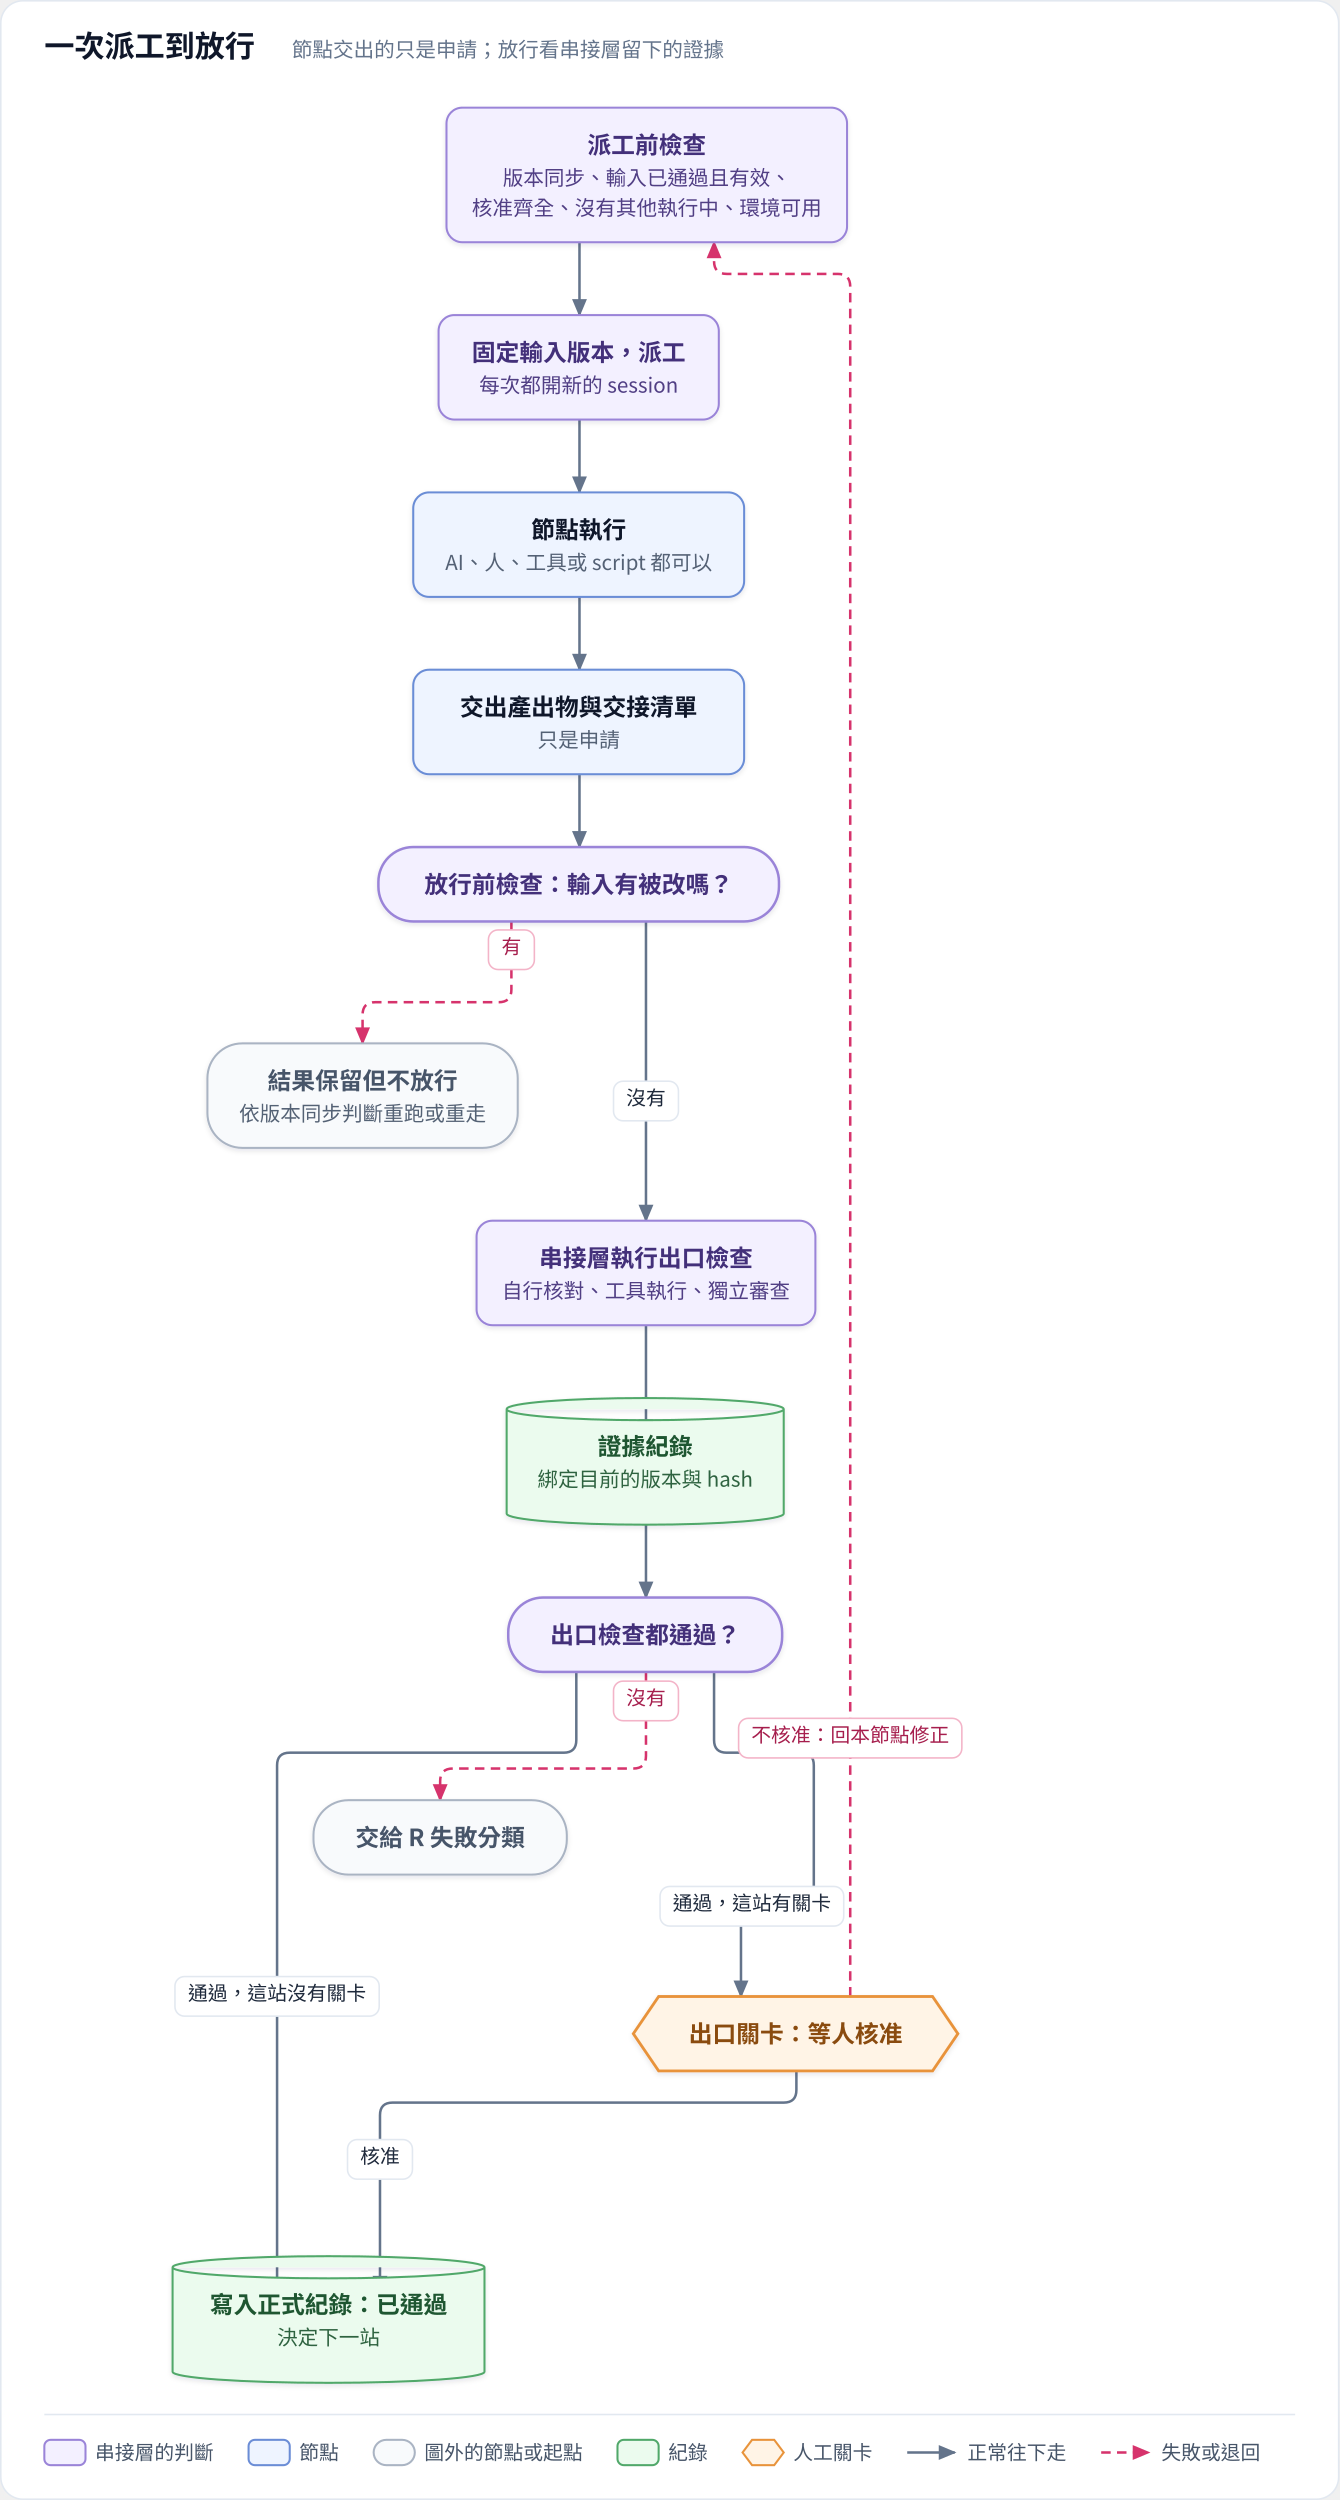
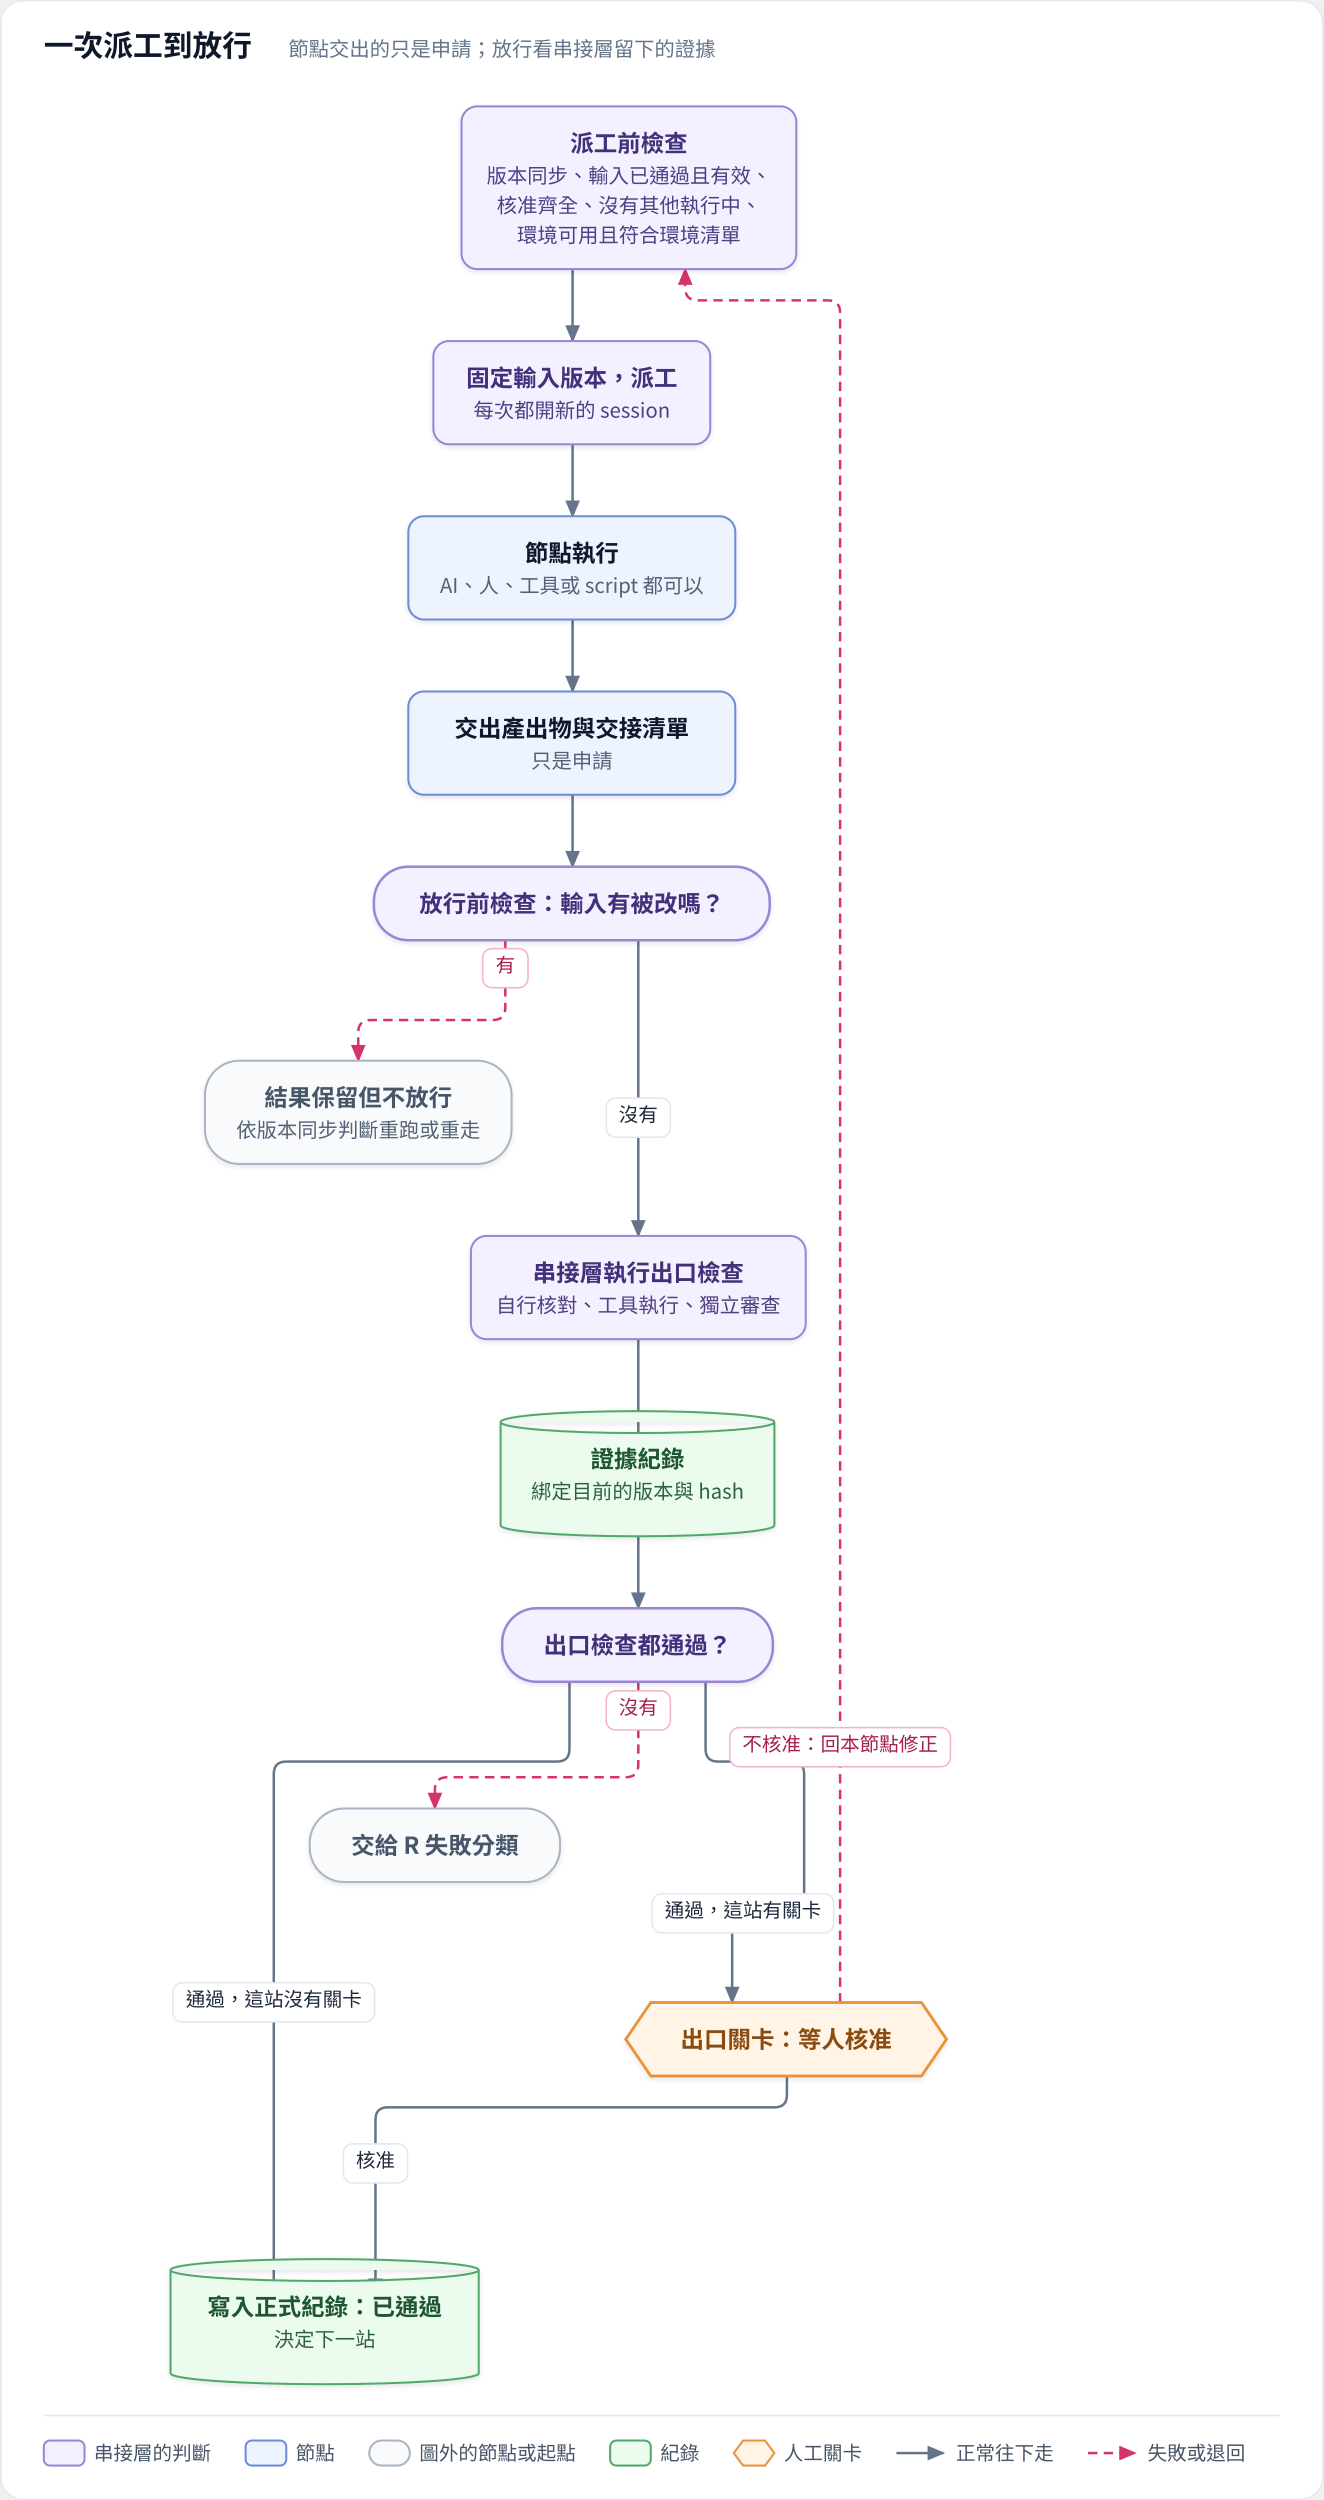
- <svg xmlns="http://www.w3.org/2000/svg" width="846" height="1579" viewBox="0 0 846 1579" font-family="'PingFang TC','Noto Sans TC','Microsoft JhengHei','Noto Sans CJK TC',system-ui,-apple-system,'Segoe UI',sans-serif" role="img" aria-label="一次派工到放行">
+ <svg xmlns="http://www.w3.org/2000/svg" width="846" height="1598" viewBox="0 0 846 1598" font-family="'PingFang TC','Noto Sans TC','Microsoft JhengHei','Noto Sans CJK TC',system-ui,-apple-system,'Segoe UI',sans-serif" role="img" aria-label="一次派工到放行">
  <defs>
    <marker id="a-normal" viewBox="0 0 10 10" refX="9" refY="5" markerWidth="7" markerHeight="7" orient="auto-start-reverse">
      <path d="M0,0.8 L10,5 L0,9.2 Z" fill="#64748B" />
    </marker>
    <marker id="a-back" viewBox="0 0 10 10" refX="9" refY="5" markerWidth="7" markerHeight="7" orient="auto-start-reverse">
      <path d="M0,0.8 L10,5 L0,9.2 Z" fill="#D6336C" />
    </marker>
    <marker id="a-wait" viewBox="0 0 10 10" refX="9" refY="5" markerWidth="7" markerHeight="7" orient="auto-start-reverse">
      <path d="M0,0.8 L10,5 L0,9.2 Z" fill="#94A3B8" />
    </marker>
    <marker id="a-strong" viewBox="0 0 10 10" refX="9" refY="5" markerWidth="5" markerHeight="5" orient="auto-start-reverse">
      <path d="M0,0.8 L10,5 L0,9.2 Z" fill="#334155" />
    </marker>
    <filter id="sh" x="-10%" y="-10%" width="120%" height="140%">
      <feDropShadow dx="0" dy="1.5" stdDeviation="1.6" flood-color="#0F172A" flood-opacity="0.10" />
    </filter>
  </defs>
-   <rect x="0.5" y="0.5" width="845" height="1578" rx="14" fill="#FFFFFF" stroke="#E2E8F0" />
+   <rect x="0.5" y="0.5" width="845" height="1597" rx="14" fill="#FFFFFF" stroke="#E2E8F0" />
  <text x="28" y="36" font-size="19" font-weight="700" fill="#0F172A">一次派工到放行</text>
  <text x="184.31" y="36" font-size="13" fill="#64748B">節點交出的只是申請；放行看串接層留下的證據</text>
-   <line x1="28" y1="1525" x2="818" y2="1525" stroke="#E2E8F0" />
-   <path d="M366,153 L366,199" fill="none" stroke="#64748B" stroke-width="1.6" marker-end="url(#a-normal)" />
-   <path d="M366,265 L366,311" fill="none" stroke="#64748B" stroke-width="1.6" marker-end="url(#a-normal)" />
-   <path d="M366,377 L366,423" fill="none" stroke="#64748B" stroke-width="1.6" marker-end="url(#a-normal)" />
-   <path d="M366,489 L366,535" fill="none" stroke="#64748B" stroke-width="1.6" marker-end="url(#a-normal)" />
-   <path d="M323,582 L323,625 Q323,633 315,633 L237,633 Q229,633 229,641 L229,659" fill="none" stroke="#D6336C" stroke-width="1.6" stroke-dasharray="6 4" marker-end="url(#a-back)" />
-   <path d="M408,582 L408,771" fill="none" stroke="#64748B" stroke-width="1.6" marker-end="url(#a-normal)" />
-   <path d="M408,837 L408,906.618" fill="none" stroke="#64748B" stroke-width="1.6" marker-end="url(#a-normal)" />
-   <path d="M408,906.618 L408,1009" fill="none" stroke="#64748B" stroke-width="1.6" marker-end="url(#a-normal)" />
-   <path d="M408,1056 L408,1109 Q408,1117 400,1117 L286,1117 Q278,1117 278,1125 L278,1137" fill="none" stroke="#D6336C" stroke-width="1.6" stroke-dasharray="6 4" marker-end="url(#a-back)" />
-   <path d="M451,1056 L451,1099 Q451,1107 459,1107 L506,1107 Q514,1107 514,1115 L514,1196 Q514,1204 506,1204 L476,1204 Q468,1204 468,1212 L468,1261" fill="none" stroke="#64748B" stroke-width="1.6" marker-end="url(#a-normal)" />
-   <path d="M364,1056 L364,1099 Q364,1107 356,1107 L183,1107 Q175,1107 175,1115 L175,1448.993" fill="none" stroke="#64748B" stroke-width="1.6" marker-end="url(#a-normal)" />
-   <path d="M503,1308 L503,1320 Q503,1328 495,1328 L248,1328 Q240,1328 240,1336 L240,1447.524" fill="none" stroke="#64748B" stroke-width="1.6" marker-end="url(#a-normal)" />
-   <path d="M537,1261 L537,181 Q537,173 529,173 L459,173 Q451,173 451,165 L451,153" fill="none" stroke="#D6336C" stroke-width="1.6" stroke-dasharray="6 4" marker-end="url(#a-back)" />
-   <rect x="282" y="68" width="253" height="85" rx="10" fill="#F3F0FF" stroke="#9A84D8" stroke-width="1.3" filter="url(#sh)" />
-   <text x="408.5" y="97" font-size="15" font-weight="700" fill="#43307A" text-anchor="middle">派工前檢查</text>
-   <text x="408.5" y="117" font-size="13" fill="#43307A" text-anchor="middle" opacity="0.92">版本同步、輸入已通過且有效、</text>
-   <text x="408.5" y="136" font-size="13" fill="#43307A" text-anchor="middle" opacity="0.92">核准齊全、沒有其他執行中、環境可用</text>
-   <rect x="277" y="199" width="177" height="66" rx="10" fill="#F3F0FF" stroke="#9A84D8" stroke-width="1.3" filter="url(#sh)" />
-   <text x="365.5" y="228" font-size="15" font-weight="700" fill="#43307A" text-anchor="middle">固定輸入版本，派工</text>
-   <text x="365.5" y="248" font-size="13" fill="#43307A" text-anchor="middle" opacity="0.92">每次都開新的 session</text>
-   <rect x="261" y="311" width="209" height="66" rx="10" fill="#EEF4FF" stroke="#6B8DD6" stroke-width="1.3" filter="url(#sh)" />
-   <text x="365.5" y="340" font-size="15" font-weight="700" fill="#0F172A" text-anchor="middle">節點執行</text>
-   <text x="365.5" y="360" font-size="13" fill="#475569" text-anchor="middle" opacity="0.92">AI、人、工具或 script 都可以</text>
-   <rect x="261" y="423" width="209" height="66" rx="10" fill="#EEF4FF" stroke="#6B8DD6" stroke-width="1.3" filter="url(#sh)" />
-   <text x="365.5" y="452" font-size="15" font-weight="700" fill="#0F172A" text-anchor="middle">交出產出物與交接清單</text>
-   <text x="365.5" y="472" font-size="13" fill="#475569" text-anchor="middle" opacity="0.92">只是申請</text>
-   <rect x="239" y="535" width="253" height="47" rx="22" fill="#F3F0FF" stroke="#9A84D8" stroke-width="1.6" filter="url(#sh)" />
-   <text x="365.5" y="564" font-size="15" font-weight="700" fill="#43307A" text-anchor="middle">放行前檢查：輸入有被改嗎？</text>
-   <rect x="131" y="659" width="196" height="66" rx="22" fill="#F8FAFC" stroke="#AAB4C3" stroke-width="1.3" filter="url(#sh)" />
-   <text x="229" y="688" font-size="15" font-weight="700" fill="#475569" text-anchor="middle">結果保留但不放行</text>
-   <text x="229" y="708" font-size="13" fill="#475569" text-anchor="middle" opacity="0.92">依版本同步判斷重跑或重走</text>
-   <rect x="301" y="771" width="214" height="66" rx="10" fill="#F3F0FF" stroke="#9A84D8" stroke-width="1.3" filter="url(#sh)" />
-   <text x="408" y="800" font-size="15" font-weight="700" fill="#43307A" text-anchor="middle">串接層執行出口檢查</text>
-   <text x="408" y="820" font-size="13" fill="#43307A" text-anchor="middle" opacity="0.92">自行核對、工具執行、獨立審查</text>
-   <path d="M320,890 A87.5,7 0 0 1 495,890 V956 A87.5,7 0 0 1 320,956 Z M320,890 A87.5,7 0 0 0 495,890" fill="#EBFBEE" stroke="#51A86A" stroke-width="1.3" filter="url(#sh)" />
-   <text x="407.5" y="919" font-size="15" font-weight="700" fill="#1E5631" text-anchor="middle">證據紀錄</text>
-   <text x="407.5" y="939" font-size="13" fill="#1E5631" text-anchor="middle" opacity="0.92">綁定目前的版本與 hash</text>
-   <rect x="321" y="1009" width="173" height="47" rx="22" fill="#F3F0FF" stroke="#9A84D8" stroke-width="1.6" filter="url(#sh)" />
-   <text x="407.5" y="1038" font-size="15" font-weight="700" fill="#43307A" text-anchor="middle">出口檢查都通過？</text>
-   <rect x="198" y="1137" width="160" height="47" rx="22" fill="#F8FAFC" stroke="#AAB4C3" stroke-width="1.3" filter="url(#sh)" />
-   <text x="278" y="1166" font-size="15" font-weight="700" fill="#475569" text-anchor="middle">交給 R 失敗分類</text>
-   <path d="M416,1261 H589 L605,1284.5 L589,1308 H416 L400,1284.5 Z" fill="#FFF4E6" stroke="#E8933B" stroke-width="1.8" filter="url(#sh)" />
-   <text x="502.5" y="1290" font-size="15" font-weight="700" fill="#8A4B0F" text-anchor="middle">出口關卡：等人核准</text>
-   <path d="M109,1432 A98.5,7 0 0 1 306,1432 V1498 A98.5,7 0 0 1 109,1498 Z M109,1432 A98.5,7 0 0 0 306,1432" fill="#EBFBEE" stroke="#51A86A" stroke-width="1.3" filter="url(#sh)" />
-   <text x="207.5" y="1461" font-size="15" font-weight="700" fill="#1E5631" text-anchor="middle">寫入正式紀錄：已通過</text>
-   <text x="207.5" y="1481" font-size="13" fill="#1E5631" text-anchor="middle" opacity="0.92">決定下一站</text>
-   <rect x="308.5" y="587.35" width="29" height="25" rx="6" fill="#FFFFFF" stroke="#F3B4C8" />
-   <text x="323" y="602.35" font-size="12.5" fill="#A61E4D" text-anchor="middle">有</text>
-   <rect x="387.5" y="682.9" width="41" height="25" rx="6" fill="#FFFFFF" stroke="#E2E8F0" />
-   <text x="408" y="697.9" font-size="12.5" fill="#1E293B" text-anchor="middle">沒有</text>
-   <rect x="387.5" y="1061.8" width="41" height="25" rx="6" fill="#FFFFFF" stroke="#F3B4C8" />
-   <text x="408" y="1076.8" font-size="12.5" fill="#A61E4D" text-anchor="middle">沒有</text>
-   <rect x="416.9" y="1191.5" width="116" height="25" rx="6" fill="#FFFFFF" stroke="#E2E8F0" />
-   <text x="474.9" y="1206.5" font-size="12.5" fill="#1E293B" text-anchor="middle">通過，這站有關卡</text>
-   <rect x="110.5" y="1248.397" width="129" height="25" rx="6" fill="#FFFFFF" stroke="#E2E8F0" />
-   <text x="175" y="1263.397" font-size="12.5" fill="#1E293B" text-anchor="middle">通過，這站沒有關卡</text>
-   <rect x="219.5" y="1351.357" width="41" height="25" rx="6" fill="#FFFFFF" stroke="#E2E8F0" />
-   <text x="240" y="1366.357" font-size="12.5" fill="#1E293B" text-anchor="middle">核准</text>
-   <rect x="466.5" y="1085.3" width="141" height="25" rx="6" fill="#FFFFFF" stroke="#F3B4C8" />
-   <text x="537" y="1100.3" font-size="12.5" fill="#A61E4D" text-anchor="middle">不核准：回本節點修正</text>
-   <rect x="28" y="1541" width="26" height="16" rx="4" fill="#F3F0FF" stroke="#9A84D8" stroke-width="1.3" />
-   <text x="60" y="1553.5" font-size="12.5" fill="#475569">串接層的判斷</text>
-   <rect x="157" y="1541" width="26" height="16" rx="4" fill="#EEF4FF" stroke="#6B8DD6" stroke-width="1.3" />
-   <text x="189" y="1553.5" font-size="12.5" fill="#475569">節點</text>
-   <rect x="236" y="1541" width="26" height="16" rx="8" fill="#F8FAFC" stroke="#AAB4C3" stroke-width="1.3" />
-   <text x="268" y="1553.5" font-size="12.5" fill="#475569">圖外的節點或起點</text>
-   <rect x="390" y="1541" width="26" height="16" rx="4" fill="#EBFBEE" stroke="#51A86A" stroke-width="1.3" />
-   <text x="422" y="1553.5" font-size="12.5" fill="#475569">紀錄</text>
-   <path d="M475,1541 H489 L495,1549 L489,1557 H475 L469,1549 Z" fill="#FFF4E6" stroke="#E8933B" stroke-width="1.3" />
-   <text x="501" y="1553.5" font-size="12.5" fill="#475569">人工關卡</text>
-   <path d="M573,1549 H603" stroke="#64748B" stroke-width="1.6" marker-end="url(#a-normal)" />
-   <text x="611" y="1553.5" font-size="12.5" fill="#475569">正常往下走</text>
-   <path d="M695.5,1549 H725.5" stroke="#D6336C" stroke-width="1.6" stroke-dasharray="6 4" marker-end="url(#a-back)" />
-   <text x="733.5" y="1553.5" font-size="12.5" fill="#475569">失敗或退回</text>
+   <line x1="28" y1="1544" x2="818" y2="1544" stroke="#E2E8F0" />
+   <path d="M366,172 L366,218" fill="none" stroke="#64748B" stroke-width="1.6" marker-end="url(#a-normal)" />
+   <path d="M366,284 L366,330" fill="none" stroke="#64748B" stroke-width="1.6" marker-end="url(#a-normal)" />
+   <path d="M366,396 L366,442" fill="none" stroke="#64748B" stroke-width="1.6" marker-end="url(#a-normal)" />
+   <path d="M366,508 L366,554" fill="none" stroke="#64748B" stroke-width="1.6" marker-end="url(#a-normal)" />
+   <path d="M323,601 L323,644 Q323,652 315,652 L237,652 Q229,652 229,660 L229,678" fill="none" stroke="#D6336C" stroke-width="1.6" stroke-dasharray="6 4" marker-end="url(#a-back)" />
+   <path d="M408,601 L408,790" fill="none" stroke="#64748B" stroke-width="1.6" marker-end="url(#a-normal)" />
+   <path d="M408,856 L408,925.618" fill="none" stroke="#64748B" stroke-width="1.6" marker-end="url(#a-normal)" />
+   <path d="M408,925.618 L408,1028" fill="none" stroke="#64748B" stroke-width="1.6" marker-end="url(#a-normal)" />
+   <path d="M408,1075 L408,1128 Q408,1136 400,1136 L286,1136 Q278,1136 278,1144 L278,1156" fill="none" stroke="#D6336C" stroke-width="1.6" stroke-dasharray="6 4" marker-end="url(#a-back)" />
+   <path d="M451,1075 L451,1118 Q451,1126 459,1126 L506,1126 Q514,1126 514,1134 L514,1215 Q514,1223 506,1223 L476,1223 Q468,1223 468,1231 L468,1280" fill="none" stroke="#64748B" stroke-width="1.6" marker-end="url(#a-normal)" />
+   <path d="M364,1075 L364,1118 Q364,1126 356,1126 L183,1126 Q175,1126 175,1134 L175,1467.993" fill="none" stroke="#64748B" stroke-width="1.6" marker-end="url(#a-normal)" />
+   <path d="M503,1327 L503,1339 Q503,1347 495,1347 L248,1347 Q240,1347 240,1355 L240,1466.524" fill="none" stroke="#64748B" stroke-width="1.6" marker-end="url(#a-normal)" />
+   <path d="M537,1280 L537,200 Q537,192 529,192 L446,192 Q438,192 438,184 L438,172" fill="none" stroke="#D6336C" stroke-width="1.6" stroke-dasharray="6 4" marker-end="url(#a-back)" />
+   <rect x="295" y="68" width="214" height="104" rx="10" fill="#F3F0FF" stroke="#9A84D8" stroke-width="1.3" filter="url(#sh)" />
+   <text x="402" y="97" font-size="15" font-weight="700" fill="#43307A" text-anchor="middle">派工前檢查</text>
+   <text x="402" y="117" font-size="13" fill="#43307A" text-anchor="middle" opacity="0.92">版本同步、輸入已通過且有效、</text>
+   <text x="402" y="136" font-size="13" fill="#43307A" text-anchor="middle" opacity="0.92">核准齊全、沒有其他執行中、</text>
+   <text x="402" y="155" font-size="13" fill="#43307A" text-anchor="middle" opacity="0.92">環境可用且符合環境清單</text>
+   <rect x="277" y="218" width="177" height="66" rx="10" fill="#F3F0FF" stroke="#9A84D8" stroke-width="1.3" filter="url(#sh)" />
+   <text x="365.5" y="247" font-size="15" font-weight="700" fill="#43307A" text-anchor="middle">固定輸入版本，派工</text>
+   <text x="365.5" y="267" font-size="13" fill="#43307A" text-anchor="middle" opacity="0.92">每次都開新的 session</text>
+   <rect x="261" y="330" width="209" height="66" rx="10" fill="#EEF4FF" stroke="#6B8DD6" stroke-width="1.3" filter="url(#sh)" />
+   <text x="365.5" y="359" font-size="15" font-weight="700" fill="#0F172A" text-anchor="middle">節點執行</text>
+   <text x="365.5" y="379" font-size="13" fill="#475569" text-anchor="middle" opacity="0.92">AI、人、工具或 script 都可以</text>
+   <rect x="261" y="442" width="209" height="66" rx="10" fill="#EEF4FF" stroke="#6B8DD6" stroke-width="1.3" filter="url(#sh)" />
+   <text x="365.5" y="471" font-size="15" font-weight="700" fill="#0F172A" text-anchor="middle">交出產出物與交接清單</text>
+   <text x="365.5" y="491" font-size="13" fill="#475569" text-anchor="middle" opacity="0.92">只是申請</text>
+   <rect x="239" y="554" width="253" height="47" rx="22" fill="#F3F0FF" stroke="#9A84D8" stroke-width="1.6" filter="url(#sh)" />
+   <text x="365.5" y="583" font-size="15" font-weight="700" fill="#43307A" text-anchor="middle">放行前檢查：輸入有被改嗎？</text>
+   <rect x="131" y="678" width="196" height="66" rx="22" fill="#F8FAFC" stroke="#AAB4C3" stroke-width="1.3" filter="url(#sh)" />
+   <text x="229" y="707" font-size="15" font-weight="700" fill="#475569" text-anchor="middle">結果保留但不放行</text>
+   <text x="229" y="727" font-size="13" fill="#475569" text-anchor="middle" opacity="0.92">依版本同步判斷重跑或重走</text>
+   <rect x="301" y="790" width="214" height="66" rx="10" fill="#F3F0FF" stroke="#9A84D8" stroke-width="1.3" filter="url(#sh)" />
+   <text x="408" y="819" font-size="15" font-weight="700" fill="#43307A" text-anchor="middle">串接層執行出口檢查</text>
+   <text x="408" y="839" font-size="13" fill="#43307A" text-anchor="middle" opacity="0.92">自行核對、工具執行、獨立審查</text>
+   <path d="M320,909 A87.5,7 0 0 1 495,909 V975 A87.5,7 0 0 1 320,975 Z M320,909 A87.5,7 0 0 0 495,909" fill="#EBFBEE" stroke="#51A86A" stroke-width="1.3" filter="url(#sh)" />
+   <text x="407.5" y="938" font-size="15" font-weight="700" fill="#1E5631" text-anchor="middle">證據紀錄</text>
+   <text x="407.5" y="958" font-size="13" fill="#1E5631" text-anchor="middle" opacity="0.92">綁定目前的版本與 hash</text>
+   <rect x="321" y="1028" width="173" height="47" rx="22" fill="#F3F0FF" stroke="#9A84D8" stroke-width="1.6" filter="url(#sh)" />
+   <text x="407.5" y="1057" font-size="15" font-weight="700" fill="#43307A" text-anchor="middle">出口檢查都通過？</text>
+   <rect x="198" y="1156" width="160" height="47" rx="22" fill="#F8FAFC" stroke="#AAB4C3" stroke-width="1.3" filter="url(#sh)" />
+   <text x="278" y="1185" font-size="15" font-weight="700" fill="#475569" text-anchor="middle">交給 R 失敗分類</text>
+   <path d="M416,1280 H589 L605,1303.5 L589,1327 H416 L400,1303.5 Z" fill="#FFF4E6" stroke="#E8933B" stroke-width="1.8" filter="url(#sh)" />
+   <text x="502.5" y="1309" font-size="15" font-weight="700" fill="#8A4B0F" text-anchor="middle">出口關卡：等人核准</text>
+   <path d="M109,1451 A98.5,7 0 0 1 306,1451 V1517 A98.5,7 0 0 1 109,1517 Z M109,1451 A98.5,7 0 0 0 306,1451" fill="#EBFBEE" stroke="#51A86A" stroke-width="1.3" filter="url(#sh)" />
+   <text x="207.5" y="1480" font-size="15" font-weight="700" fill="#1E5631" text-anchor="middle">寫入正式紀錄：已通過</text>
+   <text x="207.5" y="1500" font-size="13" fill="#1E5631" text-anchor="middle" opacity="0.92">決定下一站</text>
+   <rect x="308.5" y="606.35" width="29" height="25" rx="6" fill="#FFFFFF" stroke="#F3B4C8" />
+   <text x="323" y="621.35" font-size="12.5" fill="#A61E4D" text-anchor="middle">有</text>
+   <rect x="387.5" y="701.9" width="41" height="25" rx="6" fill="#FFFFFF" stroke="#E2E8F0" />
+   <text x="408" y="716.9" font-size="12.5" fill="#1E293B" text-anchor="middle">沒有</text>
+   <rect x="387.5" y="1080.8" width="41" height="25" rx="6" fill="#FFFFFF" stroke="#F3B4C8" />
+   <text x="408" y="1095.8" font-size="12.5" fill="#A61E4D" text-anchor="middle">沒有</text>
+   <rect x="416.9" y="1210.5" width="116" height="25" rx="6" fill="#FFFFFF" stroke="#E2E8F0" />
+   <text x="474.9" y="1225.5" font-size="12.5" fill="#1E293B" text-anchor="middle">通過，這站有關卡</text>
+   <rect x="110.5" y="1267.397" width="129" height="25" rx="6" fill="#FFFFFF" stroke="#E2E8F0" />
+   <text x="175" y="1282.397" font-size="12.5" fill="#1E293B" text-anchor="middle">通過，這站沒有關卡</text>
+   <rect x="219.5" y="1370.357" width="41" height="25" rx="6" fill="#FFFFFF" stroke="#E2E8F0" />
+   <text x="240" y="1385.357" font-size="12.5" fill="#1E293B" text-anchor="middle">核准</text>
+   <rect x="466.5" y="1104.3" width="141" height="25" rx="6" fill="#FFFFFF" stroke="#F3B4C8" />
+   <text x="537" y="1119.3" font-size="12.5" fill="#A61E4D" text-anchor="middle">不核准：回本節點修正</text>
+   <rect x="28" y="1560" width="26" height="16" rx="4" fill="#F3F0FF" stroke="#9A84D8" stroke-width="1.3" />
+   <text x="60" y="1572.5" font-size="12.5" fill="#475569">串接層的判斷</text>
+   <rect x="157" y="1560" width="26" height="16" rx="4" fill="#EEF4FF" stroke="#6B8DD6" stroke-width="1.3" />
+   <text x="189" y="1572.5" font-size="12.5" fill="#475569">節點</text>
+   <rect x="236" y="1560" width="26" height="16" rx="8" fill="#F8FAFC" stroke="#AAB4C3" stroke-width="1.3" />
+   <text x="268" y="1572.5" font-size="12.5" fill="#475569">圖外的節點或起點</text>
+   <rect x="390" y="1560" width="26" height="16" rx="4" fill="#EBFBEE" stroke="#51A86A" stroke-width="1.3" />
+   <text x="422" y="1572.5" font-size="12.5" fill="#475569">紀錄</text>
+   <path d="M475,1560 H489 L495,1568 L489,1576 H475 L469,1568 Z" fill="#FFF4E6" stroke="#E8933B" stroke-width="1.3" />
+   <text x="501" y="1572.5" font-size="12.5" fill="#475569">人工關卡</text>
+   <path d="M573,1568 H603" stroke="#64748B" stroke-width="1.6" marker-end="url(#a-normal)" />
+   <text x="611" y="1572.5" font-size="12.5" fill="#475569">正常往下走</text>
+   <path d="M695.5,1568 H725.5" stroke="#D6336C" stroke-width="1.6" stroke-dasharray="6 4" marker-end="url(#a-back)" />
+   <text x="733.5" y="1572.5" font-size="12.5" fill="#475569">失敗或退回</text>
</svg>
